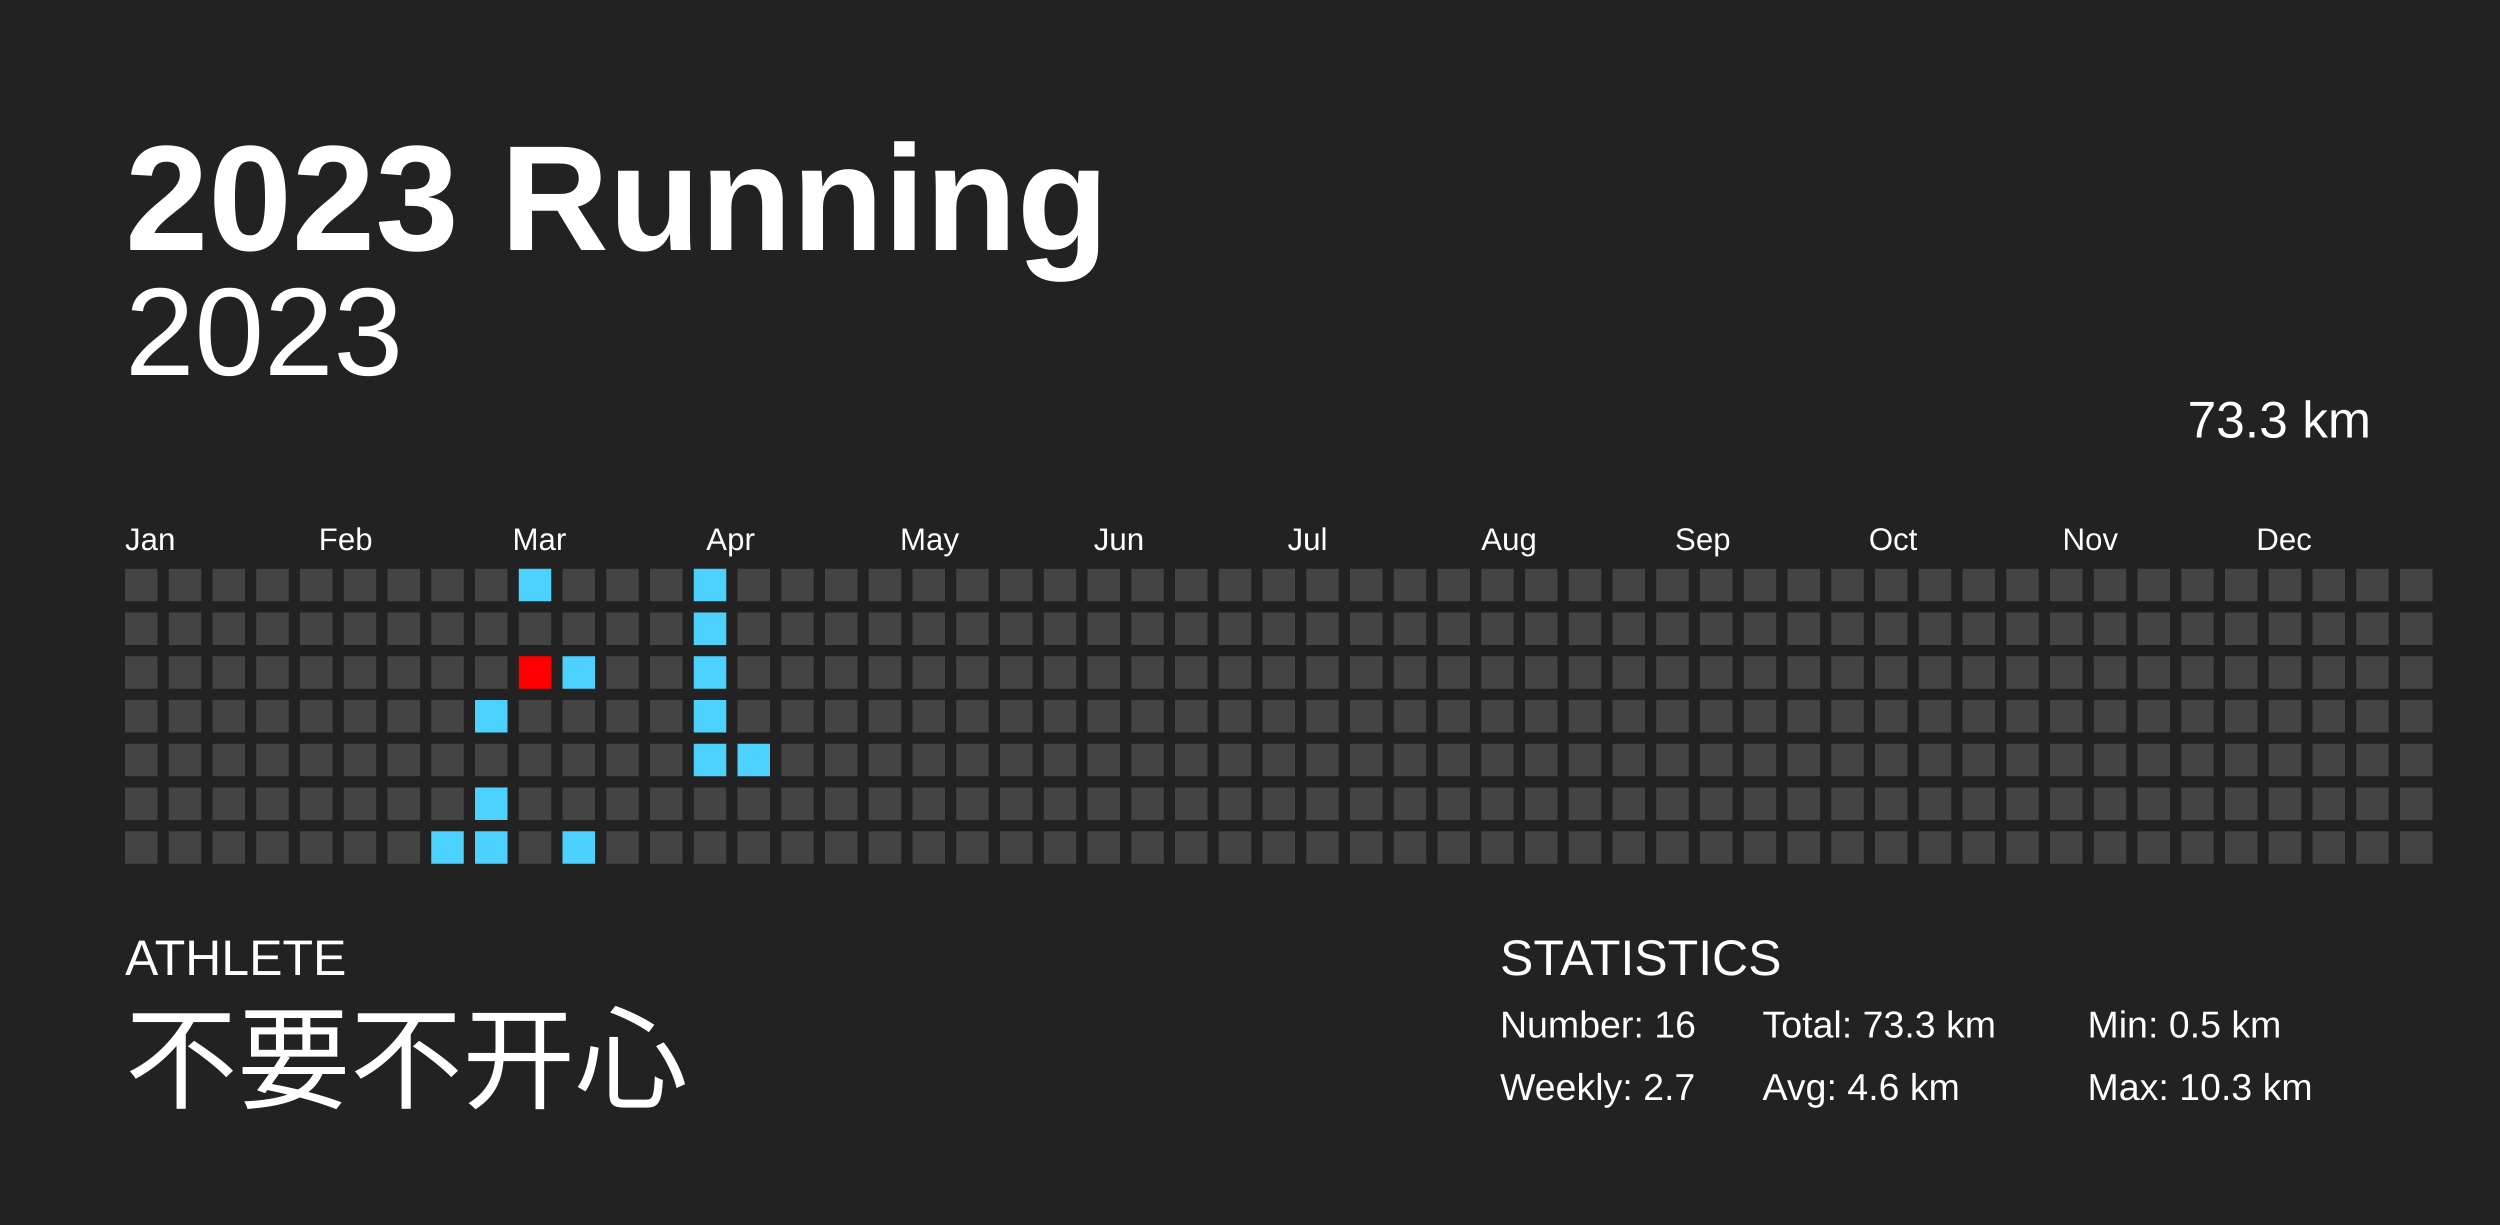
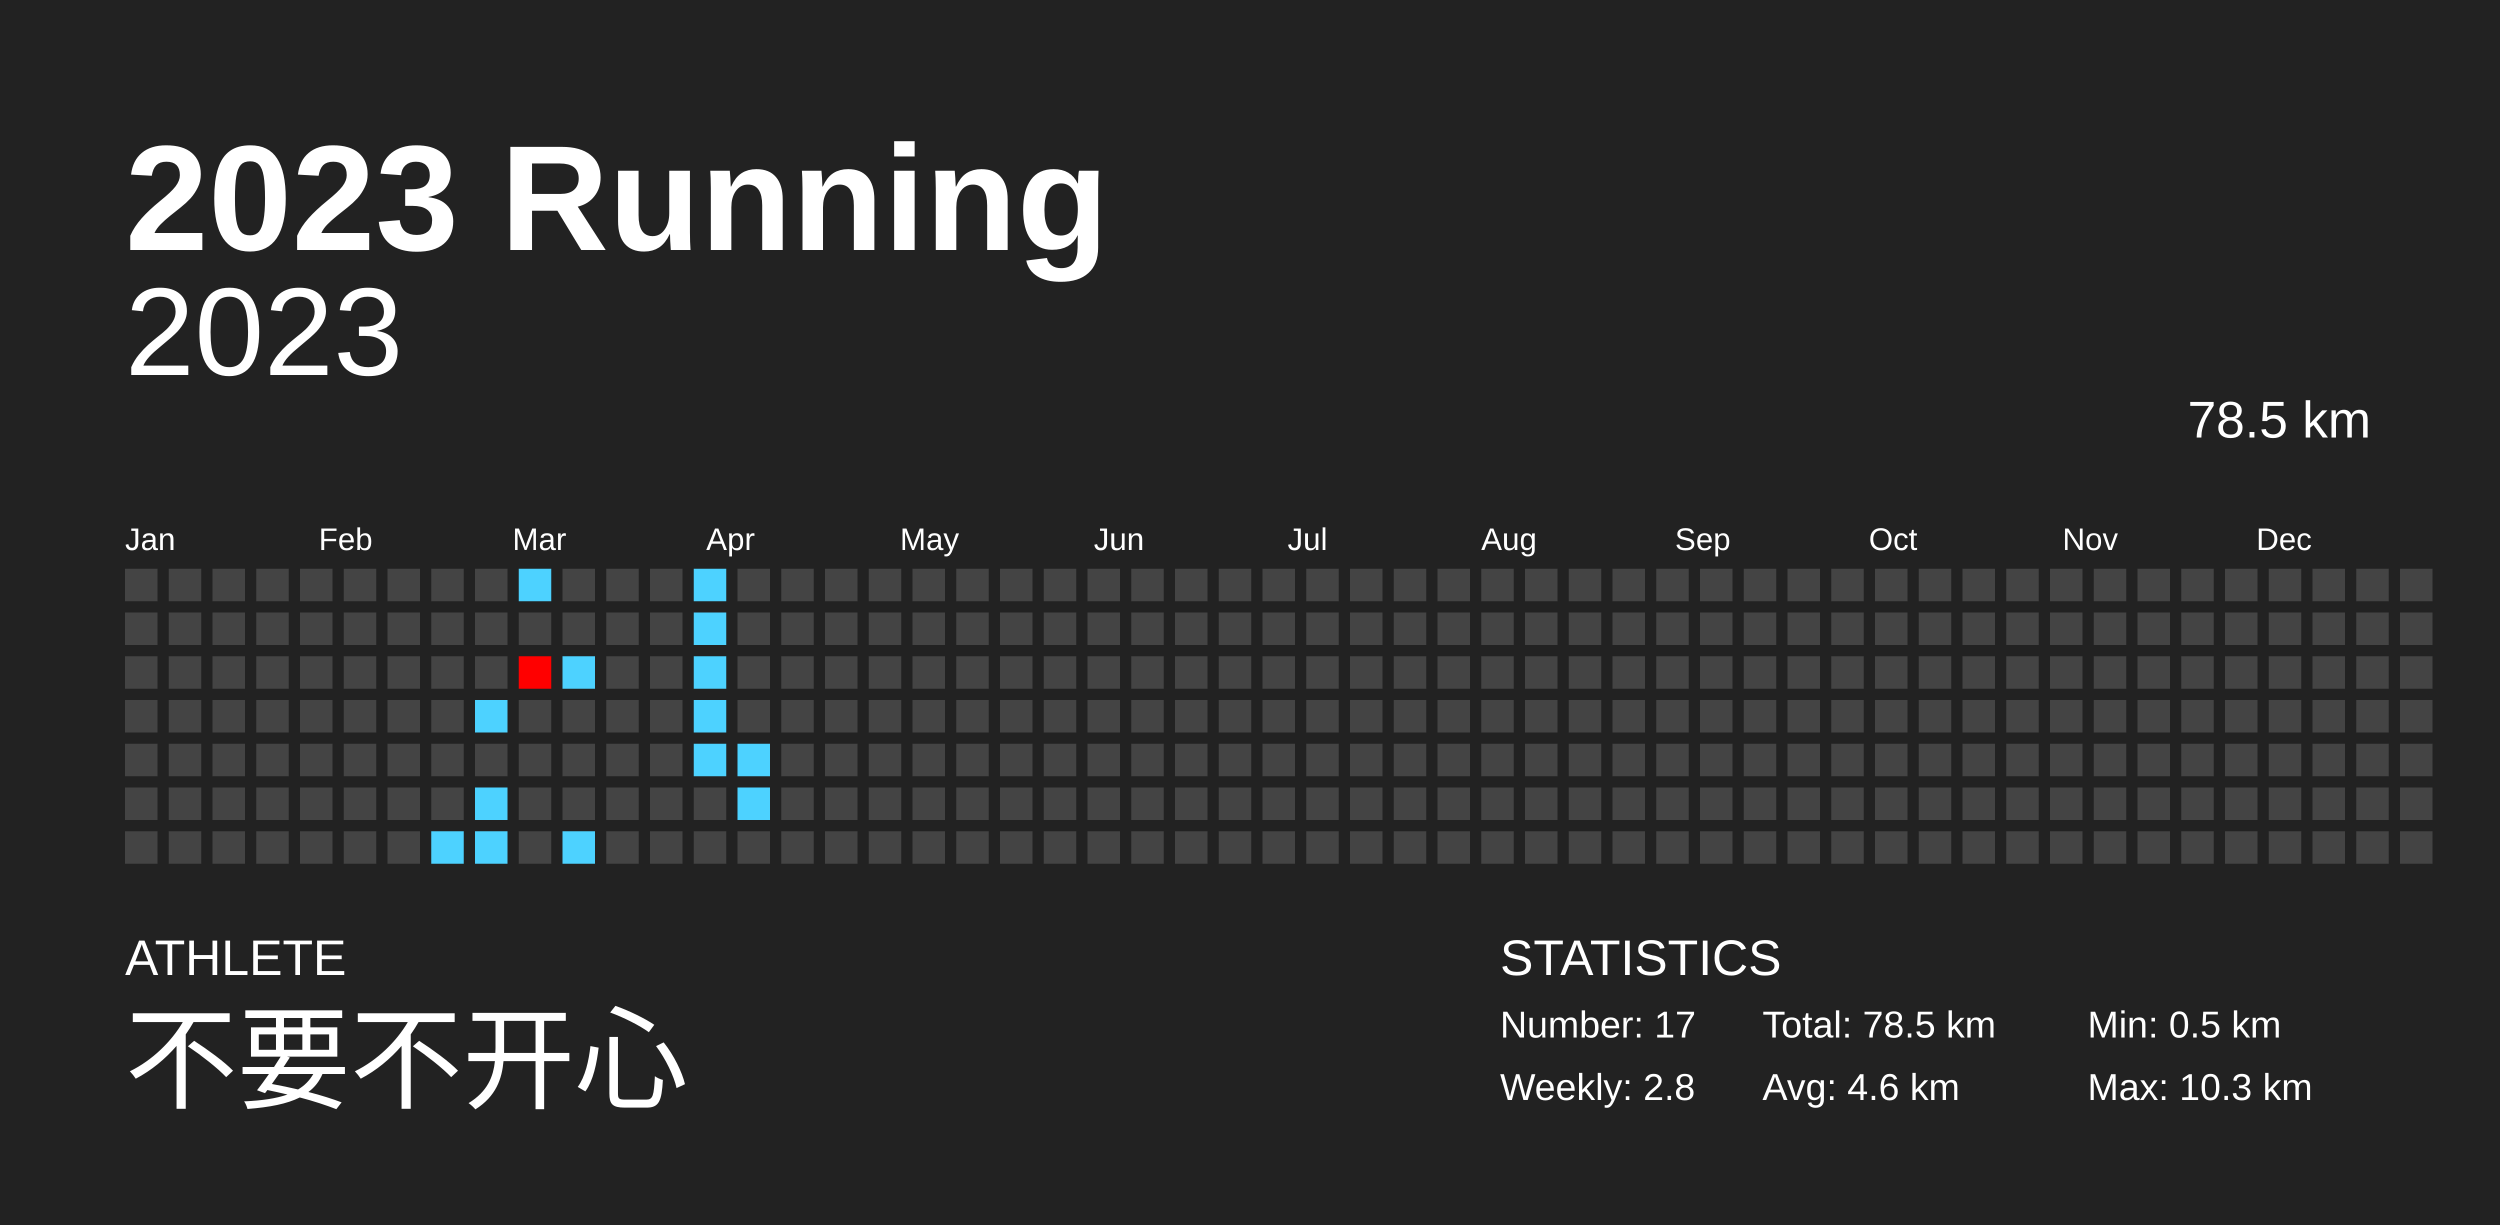
<svg xmlns="http://www.w3.org/2000/svg" baseProfile="full" height="98mm" version="1.1" viewBox="0,0,200,98" width="200mm">
  <defs />
  <rect fill="#222222" height="98" width="200" x="0" y="0" />
  <text fill="#FFFFFF" style="font-size:12px; font-family:Arial; font-weight:bold;" x="10" y="20">2023 Running</text>
  <text fill="#FFFFFF" style="font-size:4px; font-family:Arial" x="10" y="78">ATHLETE</text>
  <text fill="#FFFFFF" style="font-size:9px; font-family:Arial" x="10" y="88">不要不开心</text>
  <text fill="#FFFFFF" style="font-size:4px; font-family:Arial" x="120" y="78">STATISTICS</text>
-   <text fill="#FFFFFF" style="font-size:3px; font-family:Arial" x="120" y="83">Number: 16</text>
-   <text fill="#FFFFFF" style="font-size:3px; font-family:Arial" x="120" y="88">Weekly: 2.7</text>
-   <text fill="#FFFFFF" style="font-size:3px; font-family:Arial" x="141" y="83">Total: 73.3 km</text>
+   <text fill="#FFFFFF" style="font-size:3px; font-family:Arial" x="120" y="83">Number: 17</text>
+   <text fill="#FFFFFF" style="font-size:3px; font-family:Arial" x="120" y="88">Weekly: 2.8</text>
+   <text fill="#FFFFFF" style="font-size:3px; font-family:Arial" x="141" y="83">Total: 78.5 km</text>
  <text fill="#FFFFFF" style="font-size:3px; font-family:Arial" x="141" y="88">Avg: 4.6 km</text>
  <text fill="#FFFFFF" style="font-size:3px; font-family:Arial" x="167" y="83">Min: 0.5 km</text>
  <text fill="#FFFFFF" style="font-size:3px; font-family:Arial" x="167" y="88">Max: 10.3 km</text>
  <text alignment-baseline="hanging" fill="#FFFFFF" style="font-size:10.0px; font-family:Arial;" x="10" y="30">2023</text>
-   <text alignment-baseline="hanging" fill="#FFFFFF" style="font-size:4.125px; font-family:Arial;" x="175" y="35">73.3 km</text>
+   <text alignment-baseline="hanging" fill="#FFFFFF" style="font-size:4.125px; font-family:Arial;" x="175" y="35">78.5 km</text>
  <text fill="#FFFFFF" style="font-size:2.5px; font-family:Arial" x="10.0" y="44">Jan</text>
  <text fill="#FFFFFF" style="font-size:2.5px; font-family:Arial" x="25.5" y="44">Feb</text>
  <text fill="#FFFFFF" style="font-size:2.5px; font-family:Arial" x="41.0" y="44">Mar</text>
  <text fill="#FFFFFF" style="font-size:2.5px; font-family:Arial" x="56.5" y="44">Apr</text>
  <text fill="#FFFFFF" style="font-size:2.5px; font-family:Arial" x="72.0" y="44">May</text>
  <text fill="#FFFFFF" style="font-size:2.5px; font-family:Arial" x="87.5" y="44">Jun</text>
  <text fill="#FFFFFF" style="font-size:2.5px; font-family:Arial" x="103.0" y="44">Jul</text>
  <text fill="#FFFFFF" style="font-size:2.5px; font-family:Arial" x="118.5" y="44">Aug</text>
  <text fill="#FFFFFF" style="font-size:2.5px; font-family:Arial" x="134.0" y="44">Sep</text>
  <text fill="#FFFFFF" style="font-size:2.5px; font-family:Arial" x="149.5" y="44">Oct</text>
  <text fill="#FFFFFF" style="font-size:2.5px; font-family:Arial" x="165.0" y="44">Nov</text>
  <text fill="#FFFFFF" style="font-size:2.5px; font-family:Arial" x="180.5" y="44">Dec</text>
  <rect fill="#444444" height="2.6" width="2.6" x="10.0" y="45.5" />
  <rect fill="#444444" height="2.6" width="2.6" x="10.0" y="49.0" />
  <rect fill="#444444" height="2.6" width="2.6" x="10.0" y="52.5" />
  <rect fill="#444444" height="2.6" width="2.6" x="10.0" y="56.0" />
  <rect fill="#444444" height="2.6" width="2.6" x="10.0" y="59.5" />
  <rect fill="#444444" height="2.6" width="2.6" x="10.0" y="63.0" />
  <rect fill="#444444" height="2.6" width="2.6" x="10.0" y="66.5" />
  <rect fill="#444444" height="2.6" width="2.6" x="13.5" y="45.5" />
  <rect fill="#444444" height="2.6" width="2.6" x="13.5" y="49.0" />
  <rect fill="#444444" height="2.6" width="2.6" x="13.5" y="52.5" />
  <rect fill="#444444" height="2.6" width="2.6" x="13.5" y="56.0" />
  <rect fill="#444444" height="2.6" width="2.6" x="13.5" y="59.5" />
  <rect fill="#444444" height="2.6" width="2.6" x="13.5" y="63.0" />
  <rect fill="#444444" height="2.6" width="2.6" x="13.5" y="66.5" />
  <rect fill="#444444" height="2.6" width="2.6" x="17.0" y="45.5" />
  <rect fill="#444444" height="2.6" width="2.6" x="17.0" y="49.0" />
  <rect fill="#444444" height="2.6" width="2.6" x="17.0" y="52.5" />
  <rect fill="#444444" height="2.6" width="2.6" x="17.0" y="56.0" />
  <rect fill="#444444" height="2.6" width="2.6" x="17.0" y="59.5" />
  <rect fill="#444444" height="2.6" width="2.6" x="17.0" y="63.0" />
  <rect fill="#444444" height="2.6" width="2.6" x="17.0" y="66.5" />
  <rect fill="#444444" height="2.6" width="2.6" x="20.5" y="45.5" />
  <rect fill="#444444" height="2.6" width="2.6" x="20.5" y="49.0" />
  <rect fill="#444444" height="2.6" width="2.6" x="20.5" y="52.5" />
  <rect fill="#444444" height="2.6" width="2.6" x="20.5" y="56.0" />
  <rect fill="#444444" height="2.6" width="2.6" x="20.5" y="59.5" />
  <rect fill="#444444" height="2.6" width="2.6" x="20.5" y="63.0" />
  <rect fill="#444444" height="2.6" width="2.6" x="20.5" y="66.5" />
  <rect fill="#444444" height="2.6" width="2.6" x="24.0" y="45.5" />
  <rect fill="#444444" height="2.6" width="2.6" x="24.0" y="49.0" />
  <rect fill="#444444" height="2.6" width="2.6" x="24.0" y="52.5" />
  <rect fill="#444444" height="2.6" width="2.6" x="24.0" y="56.0" />
  <rect fill="#444444" height="2.6" width="2.6" x="24.0" y="59.5" />
  <rect fill="#444444" height="2.6" width="2.6" x="24.0" y="63.0" />
  <rect fill="#444444" height="2.6" width="2.6" x="24.0" y="66.5" />
  <rect fill="#444444" height="2.6" width="2.6" x="27.5" y="45.5" />
  <rect fill="#444444" height="2.6" width="2.6" x="27.5" y="49.0" />
  <rect fill="#444444" height="2.6" width="2.6" x="27.5" y="52.5" />
  <rect fill="#444444" height="2.6" width="2.6" x="27.5" y="56.0" />
  <rect fill="#444444" height="2.6" width="2.6" x="27.5" y="59.5" />
  <rect fill="#444444" height="2.6" width="2.6" x="27.5" y="63.0" />
  <rect fill="#444444" height="2.6" width="2.6" x="27.5" y="66.5" />
  <rect fill="#444444" height="2.6" width="2.6" x="31.0" y="45.5" />
  <rect fill="#444444" height="2.6" width="2.6" x="31.0" y="49.0" />
  <rect fill="#444444" height="2.6" width="2.6" x="31.0" y="52.5" />
  <rect fill="#444444" height="2.6" width="2.6" x="31.0" y="56.0" />
  <rect fill="#444444" height="2.6" width="2.6" x="31.0" y="59.5" />
  <rect fill="#444444" height="2.6" width="2.6" x="31.0" y="63.0" />
  <rect fill="#444444" height="2.6" width="2.6" x="31.0" y="66.5" />
  <rect fill="#444444" height="2.6" width="2.6" x="34.5" y="45.5" />
  <rect fill="#444444" height="2.6" width="2.6" x="34.5" y="49.0" />
  <rect fill="#444444" height="2.6" width="2.6" x="34.5" y="52.5" />
  <rect fill="#444444" height="2.6" width="2.6" x="34.5" y="56.0" />
  <rect fill="#444444" height="2.6" width="2.6" x="34.5" y="59.5" />
  <rect fill="#444444" height="2.6" width="2.6" x="34.5" y="63.0" />
  <rect fill="#4dd2ff" height="2.6" width="2.6" x="34.5" y="66.5" />
  <rect fill="#444444" height="2.6" width="2.6" x="38.0" y="45.5" />
  <rect fill="#444444" height="2.6" width="2.6" x="38.0" y="49.0" />
  <rect fill="#444444" height="2.6" width="2.6" x="38.0" y="52.5" />
  <rect fill="#4dd2ff" height="2.6" width="2.6" x="38.0" y="56.0" />
  <rect fill="#444444" height="2.6" width="2.6" x="38.0" y="59.5" />
  <rect fill="#4dd2ff" height="2.6" width="2.6" x="38.0" y="63.0" />
  <rect fill="#4dd2ff" height="2.6" width="2.6" x="38.0" y="66.5" />
  <rect fill="#4dd2ff" height="2.6" width="2.6" x="41.5" y="45.5" />
  <rect fill="#444444" height="2.6" width="2.6" x="41.5" y="49.0" />
  <rect fill="#ff0000" height="2.6" width="2.6" x="41.5" y="52.5" />
  <rect fill="#444444" height="2.6" width="2.6" x="41.5" y="56.0" />
  <rect fill="#444444" height="2.6" width="2.6" x="41.5" y="59.5" />
  <rect fill="#444444" height="2.6" width="2.6" x="41.5" y="63.0" />
  <rect fill="#444444" height="2.6" width="2.6" x="41.5" y="66.5" />
  <rect fill="#444444" height="2.6" width="2.6" x="45.0" y="45.5" />
  <rect fill="#444444" height="2.6" width="2.6" x="45.0" y="49.0" />
  <rect fill="#4dd2ff" height="2.6" width="2.6" x="45.0" y="52.5" />
  <rect fill="#444444" height="2.6" width="2.6" x="45.0" y="56.0" />
  <rect fill="#444444" height="2.6" width="2.6" x="45.0" y="59.5" />
  <rect fill="#444444" height="2.6" width="2.6" x="45.0" y="63.0" />
  <rect fill="#4dd2ff" height="2.6" width="2.6" x="45.0" y="66.5" />
  <rect fill="#444444" height="2.6" width="2.6" x="48.5" y="45.5" />
  <rect fill="#444444" height="2.6" width="2.6" x="48.5" y="49.0" />
  <rect fill="#444444" height="2.6" width="2.6" x="48.5" y="52.5" />
  <rect fill="#444444" height="2.6" width="2.6" x="48.5" y="56.0" />
  <rect fill="#444444" height="2.6" width="2.6" x="48.5" y="59.5" />
  <rect fill="#444444" height="2.6" width="2.6" x="48.5" y="63.0" />
  <rect fill="#444444" height="2.6" width="2.6" x="48.5" y="66.5" />
  <rect fill="#444444" height="2.6" width="2.6" x="52.0" y="45.5" />
  <rect fill="#444444" height="2.6" width="2.6" x="52.0" y="49.0" />
  <rect fill="#444444" height="2.6" width="2.6" x="52.0" y="52.5" />
  <rect fill="#444444" height="2.6" width="2.6" x="52.0" y="56.0" />
  <rect fill="#444444" height="2.6" width="2.6" x="52.0" y="59.5" />
  <rect fill="#444444" height="2.6" width="2.6" x="52.0" y="63.0" />
  <rect fill="#444444" height="2.6" width="2.6" x="52.0" y="66.5" />
  <rect fill="#4dd2ff" height="2.6" width="2.6" x="55.5" y="45.5" />
  <rect fill="#4dd2ff" height="2.6" width="2.6" x="55.5" y="49.0" />
  <rect fill="#4dd2ff" height="2.6" width="2.6" x="55.5" y="52.5" />
  <rect fill="#4dd2ff" height="2.6" width="2.6" x="55.5" y="56.0" />
  <rect fill="#4dd2ff" height="2.6" width="2.6" x="55.5" y="59.5" />
  <rect fill="#444444" height="2.6" width="2.6" x="55.5" y="63.0" />
  <rect fill="#444444" height="2.6" width="2.6" x="55.5" y="66.5" />
  <rect fill="#444444" height="2.6" width="2.6" x="59.0" y="45.5" />
  <rect fill="#444444" height="2.6" width="2.6" x="59.0" y="49.0" />
  <rect fill="#444444" height="2.6" width="2.6" x="59.0" y="52.5" />
  <rect fill="#444444" height="2.6" width="2.6" x="59.0" y="56.0" />
  <rect fill="#4dd2ff" height="2.6" width="2.6" x="59.0" y="59.5" />
-   <rect fill="#444444" height="2.6" width="2.6" x="59.0" y="63.0" />
+   <rect fill="#4dd2ff" height="2.6" width="2.6" x="59.0" y="63.0" />
  <rect fill="#444444" height="2.6" width="2.6" x="59.0" y="66.5" />
  <rect fill="#444444" height="2.6" width="2.6" x="62.5" y="45.5" />
  <rect fill="#444444" height="2.6" width="2.6" x="62.5" y="49.0" />
  <rect fill="#444444" height="2.6" width="2.6" x="62.5" y="52.5" />
  <rect fill="#444444" height="2.6" width="2.6" x="62.5" y="56.0" />
  <rect fill="#444444" height="2.6" width="2.6" x="62.5" y="59.5" />
  <rect fill="#444444" height="2.6" width="2.6" x="62.5" y="63.0" />
  <rect fill="#444444" height="2.6" width="2.6" x="62.5" y="66.5" />
  <rect fill="#444444" height="2.6" width="2.6" x="66.0" y="45.5" />
  <rect fill="#444444" height="2.6" width="2.6" x="66.0" y="49.0" />
  <rect fill="#444444" height="2.6" width="2.6" x="66.0" y="52.5" />
  <rect fill="#444444" height="2.6" width="2.6" x="66.0" y="56.0" />
  <rect fill="#444444" height="2.6" width="2.6" x="66.0" y="59.5" />
  <rect fill="#444444" height="2.6" width="2.6" x="66.0" y="63.0" />
  <rect fill="#444444" height="2.6" width="2.6" x="66.0" y="66.5" />
  <rect fill="#444444" height="2.6" width="2.6" x="69.5" y="45.5" />
  <rect fill="#444444" height="2.6" width="2.6" x="69.5" y="49.0" />
  <rect fill="#444444" height="2.6" width="2.6" x="69.5" y="52.5" />
  <rect fill="#444444" height="2.6" width="2.6" x="69.5" y="56.0" />
  <rect fill="#444444" height="2.6" width="2.6" x="69.5" y="59.5" />
  <rect fill="#444444" height="2.6" width="2.6" x="69.5" y="63.0" />
  <rect fill="#444444" height="2.6" width="2.6" x="69.5" y="66.5" />
  <rect fill="#444444" height="2.6" width="2.6" x="73.0" y="45.5" />
  <rect fill="#444444" height="2.6" width="2.6" x="73.0" y="49.0" />
  <rect fill="#444444" height="2.6" width="2.6" x="73.0" y="52.5" />
  <rect fill="#444444" height="2.6" width="2.6" x="73.0" y="56.0" />
  <rect fill="#444444" height="2.6" width="2.6" x="73.0" y="59.5" />
  <rect fill="#444444" height="2.6" width="2.6" x="73.0" y="63.0" />
  <rect fill="#444444" height="2.6" width="2.6" x="73.0" y="66.5" />
  <rect fill="#444444" height="2.6" width="2.6" x="76.5" y="45.5" />
  <rect fill="#444444" height="2.6" width="2.6" x="76.5" y="49.0" />
  <rect fill="#444444" height="2.6" width="2.6" x="76.5" y="52.5" />
  <rect fill="#444444" height="2.6" width="2.6" x="76.5" y="56.0" />
  <rect fill="#444444" height="2.6" width="2.6" x="76.5" y="59.5" />
  <rect fill="#444444" height="2.6" width="2.6" x="76.5" y="63.0" />
  <rect fill="#444444" height="2.6" width="2.6" x="76.5" y="66.5" />
  <rect fill="#444444" height="2.6" width="2.6" x="80.0" y="45.5" />
  <rect fill="#444444" height="2.6" width="2.6" x="80.0" y="49.0" />
  <rect fill="#444444" height="2.6" width="2.6" x="80.0" y="52.5" />
  <rect fill="#444444" height="2.6" width="2.6" x="80.0" y="56.0" />
  <rect fill="#444444" height="2.6" width="2.6" x="80.0" y="59.5" />
  <rect fill="#444444" height="2.6" width="2.6" x="80.0" y="63.0" />
  <rect fill="#444444" height="2.6" width="2.6" x="80.0" y="66.5" />
  <rect fill="#444444" height="2.6" width="2.6" x="83.5" y="45.5" />
  <rect fill="#444444" height="2.6" width="2.6" x="83.5" y="49.0" />
  <rect fill="#444444" height="2.6" width="2.6" x="83.5" y="52.5" />
  <rect fill="#444444" height="2.6" width="2.6" x="83.5" y="56.0" />
  <rect fill="#444444" height="2.6" width="2.6" x="83.5" y="59.5" />
  <rect fill="#444444" height="2.6" width="2.6" x="83.5" y="63.0" />
  <rect fill="#444444" height="2.6" width="2.6" x="83.5" y="66.5" />
  <rect fill="#444444" height="2.6" width="2.6" x="87.0" y="45.5" />
  <rect fill="#444444" height="2.6" width="2.6" x="87.0" y="49.0" />
  <rect fill="#444444" height="2.6" width="2.6" x="87.0" y="52.5" />
  <rect fill="#444444" height="2.6" width="2.6" x="87.0" y="56.0" />
  <rect fill="#444444" height="2.6" width="2.6" x="87.0" y="59.5" />
  <rect fill="#444444" height="2.6" width="2.6" x="87.0" y="63.0" />
  <rect fill="#444444" height="2.6" width="2.6" x="87.0" y="66.5" />
  <rect fill="#444444" height="2.6" width="2.6" x="90.5" y="45.5" />
  <rect fill="#444444" height="2.6" width="2.6" x="90.5" y="49.0" />
  <rect fill="#444444" height="2.6" width="2.6" x="90.5" y="52.5" />
  <rect fill="#444444" height="2.6" width="2.6" x="90.5" y="56.0" />
  <rect fill="#444444" height="2.6" width="2.6" x="90.5" y="59.5" />
  <rect fill="#444444" height="2.6" width="2.6" x="90.5" y="63.0" />
  <rect fill="#444444" height="2.6" width="2.6" x="90.5" y="66.5" />
  <rect fill="#444444" height="2.6" width="2.6" x="94.0" y="45.5" />
  <rect fill="#444444" height="2.6" width="2.6" x="94.0" y="49.0" />
  <rect fill="#444444" height="2.6" width="2.6" x="94.0" y="52.5" />
  <rect fill="#444444" height="2.6" width="2.6" x="94.0" y="56.0" />
  <rect fill="#444444" height="2.6" width="2.6" x="94.0" y="59.5" />
  <rect fill="#444444" height="2.6" width="2.6" x="94.0" y="63.0" />
  <rect fill="#444444" height="2.6" width="2.6" x="94.0" y="66.5" />
  <rect fill="#444444" height="2.6" width="2.6" x="97.5" y="45.5" />
  <rect fill="#444444" height="2.6" width="2.6" x="97.5" y="49.0" />
  <rect fill="#444444" height="2.6" width="2.6" x="97.5" y="52.5" />
  <rect fill="#444444" height="2.6" width="2.6" x="97.5" y="56.0" />
  <rect fill="#444444" height="2.6" width="2.6" x="97.5" y="59.5" />
  <rect fill="#444444" height="2.6" width="2.6" x="97.5" y="63.0" />
  <rect fill="#444444" height="2.6" width="2.6" x="97.5" y="66.5" />
  <rect fill="#444444" height="2.6" width="2.6" x="101.0" y="45.5" />
  <rect fill="#444444" height="2.6" width="2.6" x="101.0" y="49.0" />
  <rect fill="#444444" height="2.6" width="2.6" x="101.0" y="52.5" />
  <rect fill="#444444" height="2.6" width="2.6" x="101.0" y="56.0" />
  <rect fill="#444444" height="2.6" width="2.6" x="101.0" y="59.5" />
  <rect fill="#444444" height="2.6" width="2.6" x="101.0" y="63.0" />
  <rect fill="#444444" height="2.6" width="2.6" x="101.0" y="66.5" />
  <rect fill="#444444" height="2.6" width="2.6" x="104.5" y="45.5" />
  <rect fill="#444444" height="2.6" width="2.6" x="104.5" y="49.0" />
  <rect fill="#444444" height="2.6" width="2.6" x="104.5" y="52.5" />
  <rect fill="#444444" height="2.6" width="2.6" x="104.5" y="56.0" />
  <rect fill="#444444" height="2.6" width="2.6" x="104.5" y="59.5" />
  <rect fill="#444444" height="2.6" width="2.6" x="104.5" y="63.0" />
  <rect fill="#444444" height="2.6" width="2.6" x="104.5" y="66.5" />
  <rect fill="#444444" height="2.6" width="2.6" x="108.0" y="45.5" />
  <rect fill="#444444" height="2.6" width="2.6" x="108.0" y="49.0" />
  <rect fill="#444444" height="2.6" width="2.6" x="108.0" y="52.5" />
  <rect fill="#444444" height="2.6" width="2.6" x="108.0" y="56.0" />
  <rect fill="#444444" height="2.6" width="2.6" x="108.0" y="59.5" />
  <rect fill="#444444" height="2.6" width="2.6" x="108.0" y="63.0" />
  <rect fill="#444444" height="2.6" width="2.6" x="108.0" y="66.5" />
  <rect fill="#444444" height="2.6" width="2.6" x="111.5" y="45.5" />
  <rect fill="#444444" height="2.6" width="2.6" x="111.5" y="49.0" />
  <rect fill="#444444" height="2.6" width="2.6" x="111.5" y="52.5" />
  <rect fill="#444444" height="2.6" width="2.6" x="111.5" y="56.0" />
  <rect fill="#444444" height="2.6" width="2.6" x="111.5" y="59.5" />
  <rect fill="#444444" height="2.6" width="2.6" x="111.5" y="63.0" />
  <rect fill="#444444" height="2.6" width="2.6" x="111.5" y="66.5" />
  <rect fill="#444444" height="2.6" width="2.6" x="115.0" y="45.5" />
  <rect fill="#444444" height="2.6" width="2.6" x="115.0" y="49.0" />
  <rect fill="#444444" height="2.6" width="2.6" x="115.0" y="52.5" />
  <rect fill="#444444" height="2.6" width="2.6" x="115.0" y="56.0" />
  <rect fill="#444444" height="2.6" width="2.6" x="115.0" y="59.5" />
  <rect fill="#444444" height="2.6" width="2.6" x="115.0" y="63.0" />
  <rect fill="#444444" height="2.6" width="2.6" x="115.0" y="66.5" />
  <rect fill="#444444" height="2.6" width="2.6" x="118.5" y="45.5" />
  <rect fill="#444444" height="2.6" width="2.6" x="118.5" y="49.0" />
  <rect fill="#444444" height="2.6" width="2.6" x="118.5" y="52.5" />
  <rect fill="#444444" height="2.6" width="2.6" x="118.5" y="56.0" />
  <rect fill="#444444" height="2.6" width="2.6" x="118.5" y="59.5" />
  <rect fill="#444444" height="2.6" width="2.6" x="118.5" y="63.0" />
  <rect fill="#444444" height="2.6" width="2.6" x="118.5" y="66.5" />
  <rect fill="#444444" height="2.6" width="2.6" x="122.0" y="45.5" />
  <rect fill="#444444" height="2.6" width="2.6" x="122.0" y="49.0" />
  <rect fill="#444444" height="2.6" width="2.6" x="122.0" y="52.5" />
  <rect fill="#444444" height="2.6" width="2.6" x="122.0" y="56.0" />
  <rect fill="#444444" height="2.6" width="2.6" x="122.0" y="59.5" />
  <rect fill="#444444" height="2.6" width="2.6" x="122.0" y="63.0" />
  <rect fill="#444444" height="2.6" width="2.6" x="122.0" y="66.5" />
  <rect fill="#444444" height="2.6" width="2.6" x="125.5" y="45.5" />
  <rect fill="#444444" height="2.6" width="2.6" x="125.5" y="49.0" />
  <rect fill="#444444" height="2.6" width="2.6" x="125.5" y="52.5" />
  <rect fill="#444444" height="2.6" width="2.6" x="125.5" y="56.0" />
  <rect fill="#444444" height="2.6" width="2.6" x="125.5" y="59.5" />
  <rect fill="#444444" height="2.6" width="2.6" x="125.5" y="63.0" />
  <rect fill="#444444" height="2.6" width="2.6" x="125.5" y="66.5" />
  <rect fill="#444444" height="2.6" width="2.6" x="129.0" y="45.5" />
  <rect fill="#444444" height="2.6" width="2.6" x="129.0" y="49.0" />
  <rect fill="#444444" height="2.6" width="2.6" x="129.0" y="52.5" />
  <rect fill="#444444" height="2.6" width="2.6" x="129.0" y="56.0" />
  <rect fill="#444444" height="2.6" width="2.6" x="129.0" y="59.5" />
  <rect fill="#444444" height="2.6" width="2.6" x="129.0" y="63.0" />
  <rect fill="#444444" height="2.6" width="2.6" x="129.0" y="66.5" />
  <rect fill="#444444" height="2.6" width="2.6" x="132.5" y="45.5" />
  <rect fill="#444444" height="2.6" width="2.6" x="132.5" y="49.0" />
  <rect fill="#444444" height="2.6" width="2.6" x="132.5" y="52.5" />
  <rect fill="#444444" height="2.6" width="2.6" x="132.5" y="56.0" />
  <rect fill="#444444" height="2.6" width="2.6" x="132.5" y="59.5" />
  <rect fill="#444444" height="2.6" width="2.6" x="132.5" y="63.0" />
  <rect fill="#444444" height="2.6" width="2.6" x="132.5" y="66.5" />
  <rect fill="#444444" height="2.6" width="2.6" x="136.0" y="45.5" />
  <rect fill="#444444" height="2.6" width="2.6" x="136.0" y="49.0" />
  <rect fill="#444444" height="2.6" width="2.6" x="136.0" y="52.5" />
  <rect fill="#444444" height="2.6" width="2.6" x="136.0" y="56.0" />
  <rect fill="#444444" height="2.6" width="2.6" x="136.0" y="59.5" />
  <rect fill="#444444" height="2.6" width="2.6" x="136.0" y="63.0" />
  <rect fill="#444444" height="2.6" width="2.6" x="136.0" y="66.5" />
  <rect fill="#444444" height="2.6" width="2.6" x="139.5" y="45.5" />
  <rect fill="#444444" height="2.6" width="2.6" x="139.5" y="49.0" />
  <rect fill="#444444" height="2.6" width="2.6" x="139.5" y="52.5" />
  <rect fill="#444444" height="2.6" width="2.6" x="139.5" y="56.0" />
  <rect fill="#444444" height="2.6" width="2.6" x="139.5" y="59.5" />
  <rect fill="#444444" height="2.6" width="2.6" x="139.5" y="63.0" />
  <rect fill="#444444" height="2.6" width="2.6" x="139.5" y="66.5" />
  <rect fill="#444444" height="2.6" width="2.6" x="143.0" y="45.5" />
  <rect fill="#444444" height="2.6" width="2.6" x="143.0" y="49.0" />
  <rect fill="#444444" height="2.6" width="2.6" x="143.0" y="52.5" />
  <rect fill="#444444" height="2.6" width="2.6" x="143.0" y="56.0" />
  <rect fill="#444444" height="2.6" width="2.6" x="143.0" y="59.5" />
  <rect fill="#444444" height="2.6" width="2.6" x="143.0" y="63.0" />
  <rect fill="#444444" height="2.6" width="2.6" x="143.0" y="66.5" />
  <rect fill="#444444" height="2.6" width="2.6" x="146.5" y="45.5" />
  <rect fill="#444444" height="2.6" width="2.6" x="146.5" y="49.0" />
  <rect fill="#444444" height="2.6" width="2.6" x="146.5" y="52.5" />
  <rect fill="#444444" height="2.6" width="2.6" x="146.5" y="56.0" />
  <rect fill="#444444" height="2.6" width="2.6" x="146.5" y="59.5" />
  <rect fill="#444444" height="2.6" width="2.6" x="146.5" y="63.0" />
  <rect fill="#444444" height="2.6" width="2.6" x="146.5" y="66.5" />
  <rect fill="#444444" height="2.6" width="2.6" x="150.0" y="45.5" />
  <rect fill="#444444" height="2.6" width="2.6" x="150.0" y="49.0" />
  <rect fill="#444444" height="2.6" width="2.6" x="150.0" y="52.5" />
  <rect fill="#444444" height="2.6" width="2.6" x="150.0" y="56.0" />
  <rect fill="#444444" height="2.6" width="2.6" x="150.0" y="59.5" />
  <rect fill="#444444" height="2.6" width="2.6" x="150.0" y="63.0" />
  <rect fill="#444444" height="2.6" width="2.6" x="150.0" y="66.5" />
  <rect fill="#444444" height="2.6" width="2.6" x="153.5" y="45.5" />
  <rect fill="#444444" height="2.6" width="2.6" x="153.5" y="49.0" />
  <rect fill="#444444" height="2.6" width="2.6" x="153.5" y="52.5" />
  <rect fill="#444444" height="2.6" width="2.6" x="153.5" y="56.0" />
  <rect fill="#444444" height="2.6" width="2.6" x="153.5" y="59.5" />
  <rect fill="#444444" height="2.6" width="2.6" x="153.5" y="63.0" />
  <rect fill="#444444" height="2.6" width="2.6" x="153.5" y="66.5" />
  <rect fill="#444444" height="2.6" width="2.6" x="157.0" y="45.5" />
  <rect fill="#444444" height="2.6" width="2.6" x="157.0" y="49.0" />
  <rect fill="#444444" height="2.6" width="2.6" x="157.0" y="52.5" />
  <rect fill="#444444" height="2.6" width="2.6" x="157.0" y="56.0" />
  <rect fill="#444444" height="2.6" width="2.6" x="157.0" y="59.5" />
  <rect fill="#444444" height="2.6" width="2.6" x="157.0" y="63.0" />
  <rect fill="#444444" height="2.6" width="2.6" x="157.0" y="66.5" />
  <rect fill="#444444" height="2.6" width="2.6" x="160.5" y="45.5" />
  <rect fill="#444444" height="2.6" width="2.6" x="160.5" y="49.0" />
  <rect fill="#444444" height="2.6" width="2.6" x="160.5" y="52.5" />
  <rect fill="#444444" height="2.6" width="2.6" x="160.5" y="56.0" />
  <rect fill="#444444" height="2.6" width="2.6" x="160.5" y="59.5" />
  <rect fill="#444444" height="2.6" width="2.6" x="160.5" y="63.0" />
  <rect fill="#444444" height="2.6" width="2.6" x="160.5" y="66.5" />
  <rect fill="#444444" height="2.6" width="2.6" x="164.0" y="45.5" />
  <rect fill="#444444" height="2.6" width="2.6" x="164.0" y="49.0" />
  <rect fill="#444444" height="2.6" width="2.6" x="164.0" y="52.5" />
  <rect fill="#444444" height="2.6" width="2.6" x="164.0" y="56.0" />
  <rect fill="#444444" height="2.6" width="2.6" x="164.0" y="59.5" />
  <rect fill="#444444" height="2.6" width="2.6" x="164.0" y="63.0" />
  <rect fill="#444444" height="2.6" width="2.6" x="164.0" y="66.5" />
  <rect fill="#444444" height="2.6" width="2.6" x="167.5" y="45.5" />
  <rect fill="#444444" height="2.6" width="2.6" x="167.5" y="49.0" />
  <rect fill="#444444" height="2.6" width="2.6" x="167.5" y="52.5" />
  <rect fill="#444444" height="2.6" width="2.6" x="167.5" y="56.0" />
  <rect fill="#444444" height="2.6" width="2.6" x="167.5" y="59.5" />
  <rect fill="#444444" height="2.6" width="2.6" x="167.5" y="63.0" />
  <rect fill="#444444" height="2.6" width="2.6" x="167.5" y="66.5" />
  <rect fill="#444444" height="2.6" width="2.6" x="171.0" y="45.5" />
  <rect fill="#444444" height="2.6" width="2.6" x="171.0" y="49.0" />
  <rect fill="#444444" height="2.6" width="2.6" x="171.0" y="52.5" />
  <rect fill="#444444" height="2.6" width="2.6" x="171.0" y="56.0" />
  <rect fill="#444444" height="2.6" width="2.6" x="171.0" y="59.5" />
  <rect fill="#444444" height="2.6" width="2.6" x="171.0" y="63.0" />
  <rect fill="#444444" height="2.6" width="2.6" x="171.0" y="66.5" />
  <rect fill="#444444" height="2.6" width="2.6" x="174.5" y="45.5" />
  <rect fill="#444444" height="2.6" width="2.6" x="174.5" y="49.0" />
  <rect fill="#444444" height="2.6" width="2.6" x="174.5" y="52.5" />
  <rect fill="#444444" height="2.6" width="2.6" x="174.5" y="56.0" />
  <rect fill="#444444" height="2.6" width="2.6" x="174.5" y="59.5" />
  <rect fill="#444444" height="2.6" width="2.6" x="174.5" y="63.0" />
  <rect fill="#444444" height="2.6" width="2.6" x="174.5" y="66.5" />
  <rect fill="#444444" height="2.6" width="2.6" x="178.0" y="45.5" />
  <rect fill="#444444" height="2.6" width="2.6" x="178.0" y="49.0" />
  <rect fill="#444444" height="2.6" width="2.6" x="178.0" y="52.5" />
  <rect fill="#444444" height="2.6" width="2.6" x="178.0" y="56.0" />
  <rect fill="#444444" height="2.6" width="2.6" x="178.0" y="59.5" />
  <rect fill="#444444" height="2.6" width="2.6" x="178.0" y="63.0" />
  <rect fill="#444444" height="2.6" width="2.6" x="178.0" y="66.5" />
  <rect fill="#444444" height="2.6" width="2.6" x="181.5" y="45.5" />
  <rect fill="#444444" height="2.6" width="2.6" x="181.5" y="49.0" />
  <rect fill="#444444" height="2.6" width="2.6" x="181.5" y="52.5" />
  <rect fill="#444444" height="2.6" width="2.6" x="181.5" y="56.0" />
  <rect fill="#444444" height="2.6" width="2.6" x="181.5" y="59.5" />
  <rect fill="#444444" height="2.6" width="2.6" x="181.5" y="63.0" />
  <rect fill="#444444" height="2.6" width="2.6" x="181.5" y="66.5" />
  <rect fill="#444444" height="2.6" width="2.6" x="185.0" y="45.5" />
  <rect fill="#444444" height="2.6" width="2.6" x="185.0" y="49.0" />
  <rect fill="#444444" height="2.6" width="2.6" x="185.0" y="52.5" />
  <rect fill="#444444" height="2.6" width="2.6" x="185.0" y="56.0" />
  <rect fill="#444444" height="2.6" width="2.6" x="185.0" y="59.5" />
  <rect fill="#444444" height="2.6" width="2.6" x="185.0" y="63.0" />
  <rect fill="#444444" height="2.6" width="2.6" x="185.0" y="66.5" />
  <rect fill="#444444" height="2.6" width="2.6" x="188.5" y="45.5" />
  <rect fill="#444444" height="2.6" width="2.6" x="188.5" y="49.0" />
  <rect fill="#444444" height="2.6" width="2.6" x="188.5" y="52.5" />
  <rect fill="#444444" height="2.6" width="2.6" x="188.5" y="56.0" />
  <rect fill="#444444" height="2.6" width="2.6" x="188.5" y="59.5" />
  <rect fill="#444444" height="2.6" width="2.6" x="188.5" y="63.0" />
  <rect fill="#444444" height="2.6" width="2.6" x="188.5" y="66.5" />
  <rect fill="#444444" height="2.6" width="2.6" x="192.0" y="45.5" />
  <rect fill="#444444" height="2.6" width="2.6" x="192.0" y="49.0" />
  <rect fill="#444444" height="2.6" width="2.6" x="192.0" y="52.5" />
  <rect fill="#444444" height="2.6" width="2.6" x="192.0" y="56.0" />
  <rect fill="#444444" height="2.6" width="2.6" x="192.0" y="59.5" />
  <rect fill="#444444" height="2.6" width="2.6" x="192.0" y="63.0" />
  <rect fill="#444444" height="2.6" width="2.6" x="192.0" y="66.5" />
</svg>
